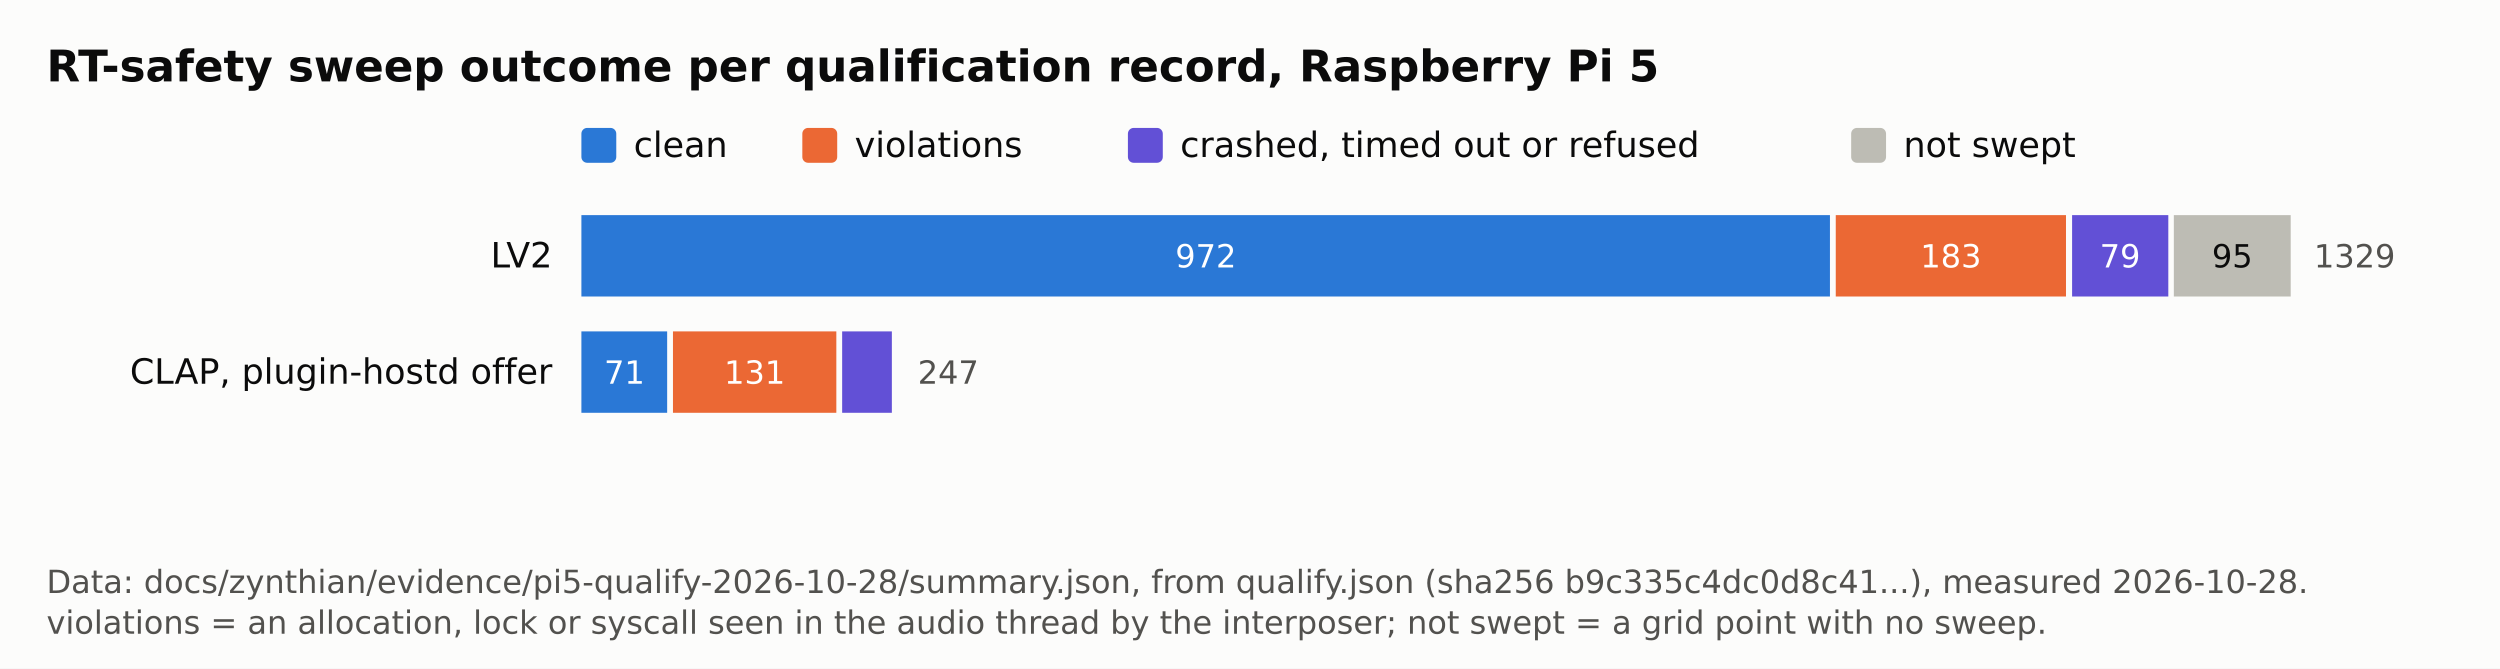
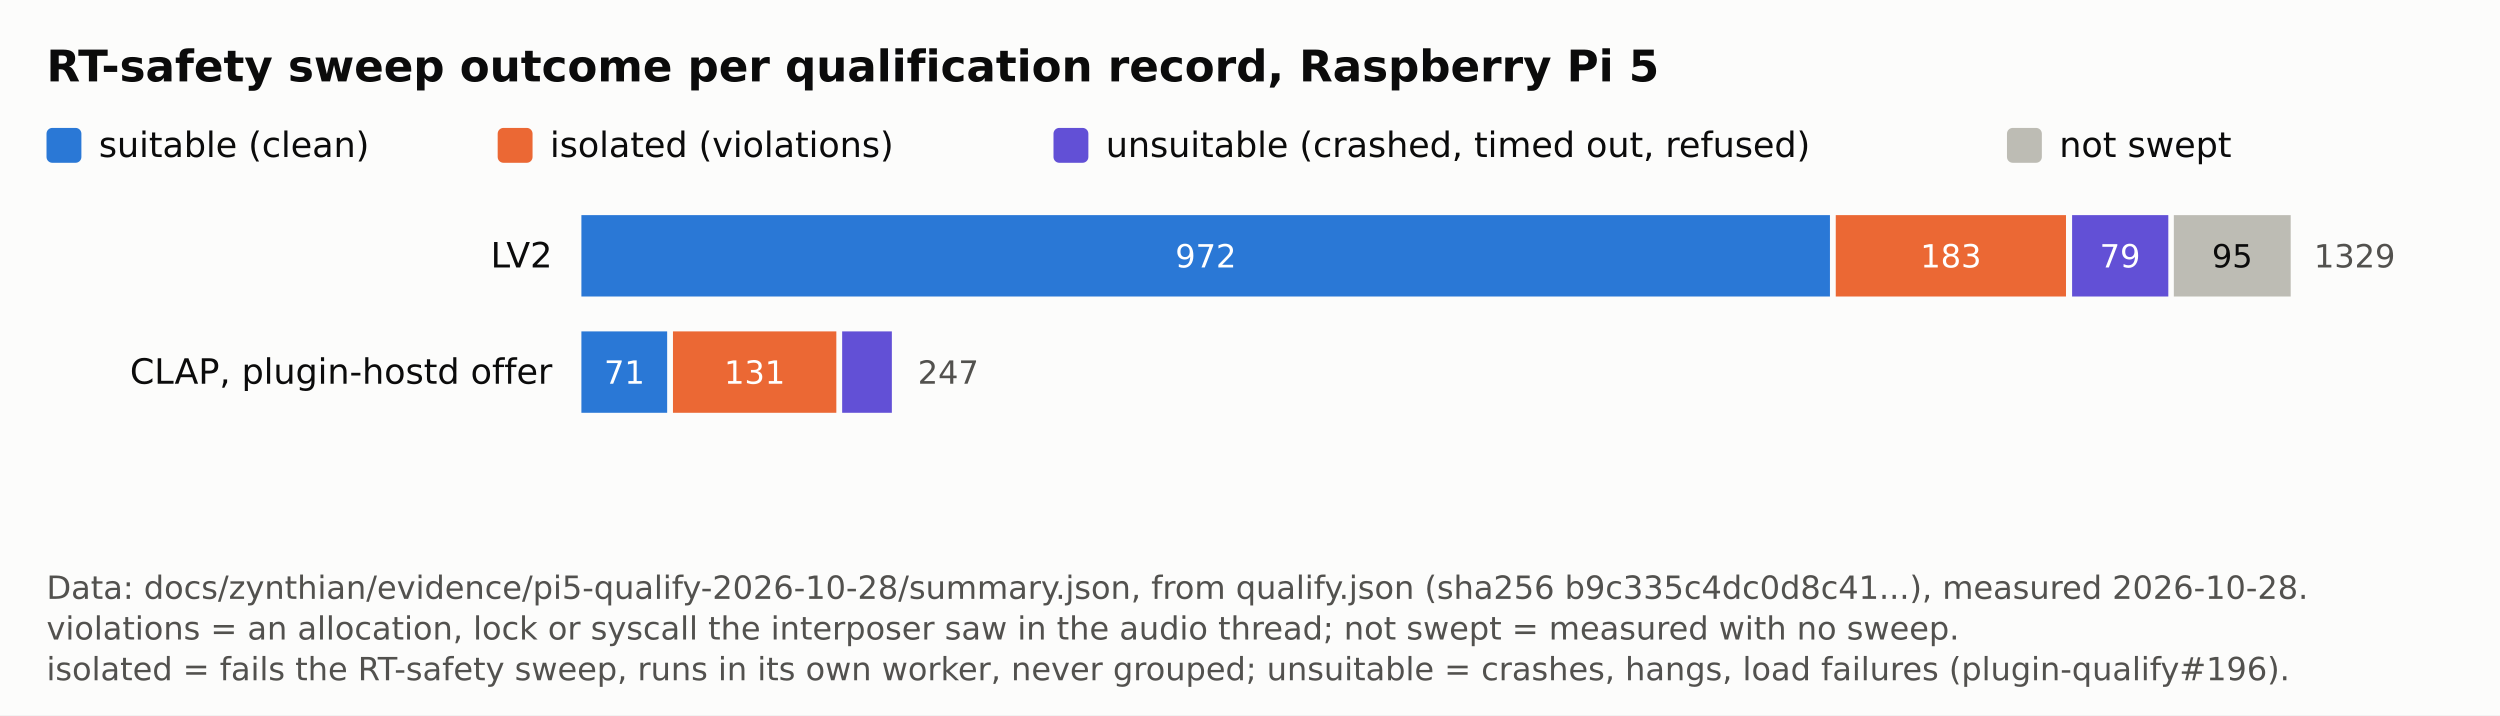
- <svg xmlns="http://www.w3.org/2000/svg" width="860" height="230" viewBox="0 0 860 230" role="img" font-family="DejaVu Sans, Helvetica, Arial, sans-serif">
-   <rect x="0" y="0" width="860" height="230" fill="#fcfcfb" />
+ <svg xmlns="http://www.w3.org/2000/svg" width="860" height="246" viewBox="0 0 860 246" role="img" font-family="DejaVu Sans, Helvetica, Arial, sans-serif">
+   <rect x="0" y="0" width="860" height="246" fill="#fcfcfb" />
  <text x="16.0" y="28.0" font-size="15" fill="#0b0b0b" text-anchor="start" font-weight="bold">RT-safety sweep outcome per qualification record, Raspberry Pi 5</text>
-   <rect x="200.0" y="44.0" width="12.0" height="12.0" rx="2" fill="#2a78d6" />
-   <text x="218.0" y="54.0" font-size="12" fill="#0b0b0b" text-anchor="start" font-weight="normal">clean</text>
-   <rect x="276.0" y="44.0" width="12.0" height="12.0" rx="2" fill="#eb6834" />
-   <text x="294.0" y="54.0" font-size="12" fill="#0b0b0b" text-anchor="start" font-weight="normal">violations</text>
-   <rect x="388.0" y="44.0" width="12.0" height="12.0" rx="2" fill="#6250d6" />
-   <text x="406.0" y="54.0" font-size="12" fill="#0b0b0b" text-anchor="start" font-weight="normal">crashed, timed out or refused</text>
-   <rect x="636.8" y="44.0" width="12.0" height="12.0" rx="2" fill="#bdbcb4" />
-   <text x="654.8" y="54.0" font-size="12" fill="#0b0b0b" text-anchor="start" font-weight="normal">not swept</text>
+   <rect x="16.0" y="44.0" width="12.0" height="12.0" rx="2" fill="#2a78d6" />
+   <text x="34.0" y="54.0" font-size="12" fill="#0b0b0b" text-anchor="start" font-weight="normal">suitable (clean)</text>
+   <rect x="171.2" y="44.0" width="12.0" height="12.0" rx="2" fill="#eb6834" />
+   <text x="189.2" y="54.0" font-size="12" fill="#0b0b0b" text-anchor="start" font-weight="normal">isolated (violations)</text>
+   <rect x="362.4" y="44.0" width="12.0" height="12.0" rx="2" fill="#6250d6" />
+   <text x="380.4" y="54.0" font-size="12" fill="#0b0b0b" text-anchor="start" font-weight="normal">unsuitable (crashed, timed out, refused)</text>
+   <rect x="690.4" y="44.0" width="12.0" height="12.0" rx="2" fill="#bdbcb4" />
+   <text x="708.4" y="54.0" font-size="12" fill="#0b0b0b" text-anchor="start" font-weight="normal">not swept</text>
  <text x="190.0" y="92.0" font-size="12" fill="#0b0b0b" text-anchor="end" font-weight="normal">LV2</text>
  <rect x="200.0" y="74.0" width="429.5" height="28.0" rx="0" fill="#2a78d6" />
  <text x="414.8" y="92.0" font-size="11" fill="#ffffff" text-anchor="middle" font-weight="normal">972</text>
  <rect x="631.5" y="74.0" width="79.2" height="28.0" rx="0" fill="#eb6834" />
  <text x="671.1" y="92.0" font-size="11" fill="#ffffff" text-anchor="middle" font-weight="normal">183</text>
  <rect x="712.8" y="74.0" width="33.1" height="28.0" rx="0" fill="#6250d6" />
  <text x="729.3" y="92.0" font-size="11" fill="#ffffff" text-anchor="middle" font-weight="normal">79</text>
  <rect x="747.8" y="74.0" width="40.2" height="28.0" rx="0" fill="#bdbcb4" />
  <text x="767.9" y="92.0" font-size="11" fill="#0b0b0b" text-anchor="middle" font-weight="normal">95</text>
  <text x="796.0" y="92.0" font-size="11" fill="#52514e" text-anchor="start" font-weight="normal">1329</text>
  <text x="190.0" y="132.0" font-size="12" fill="#0b0b0b" text-anchor="end" font-weight="normal">CLAP, plugin-hostd offer</text>
  <rect x="200.0" y="114.0" width="29.5" height="28.0" rx="0" fill="#2a78d6" />
  <text x="214.8" y="132.0" font-size="11" fill="#ffffff" text-anchor="middle" font-weight="normal">71</text>
  <rect x="231.5" y="114.0" width="56.2" height="28.0" rx="0" fill="#eb6834" />
  <text x="259.6" y="132.0" font-size="11" fill="#ffffff" text-anchor="middle" font-weight="normal">131</text>
  <rect x="289.7" y="114.0" width="17.1" height="28.0" rx="0" fill="#6250d6" />
  <rect x="308.8" y="114.0" width="0.0" height="28.0" rx="0" fill="#bdbcb4" />
  <text x="315.7" y="132.0" font-size="11" fill="#52514e" text-anchor="start" font-weight="normal">247</text>
-   <text x="16.0" y="204.0" font-size="11" fill="#52514e" text-anchor="start" font-weight="normal">Data: docs/zynthian/evidence/pi5-qualify-2026-10-28/summary.json, from qualify.json (sha256 b9c335c4dc0d8c41...), measured 2026-10-28.</text>
-   <text x="16.0" y="218.0" font-size="11" fill="#52514e" text-anchor="start" font-weight="normal">violations = an allocation, lock or syscall seen in the audio thread by the interposer; not swept = a grid point with no sweep.</text>
+   <text x="16.0" y="206.0" font-size="11" fill="#52514e" text-anchor="start" font-weight="normal">Data: docs/zynthian/evidence/pi5-qualify-2026-10-28/summary.json, from qualify.json (sha256 b9c335c4dc0d8c41...), measured 2026-10-28.</text>
+   <text x="16.0" y="220.0" font-size="11" fill="#52514e" text-anchor="start" font-weight="normal">violations = an allocation, lock or syscall the interposer saw in the audio thread; not swept = measured with no sweep.</text>
+   <text x="16.0" y="234.0" font-size="11" fill="#52514e" text-anchor="start" font-weight="normal">isolated = fails the RT-safety sweep, runs in its own worker, never grouped; unsuitable = crashes, hangs, load failures (plugin-qualify#196).</text>
</svg>
